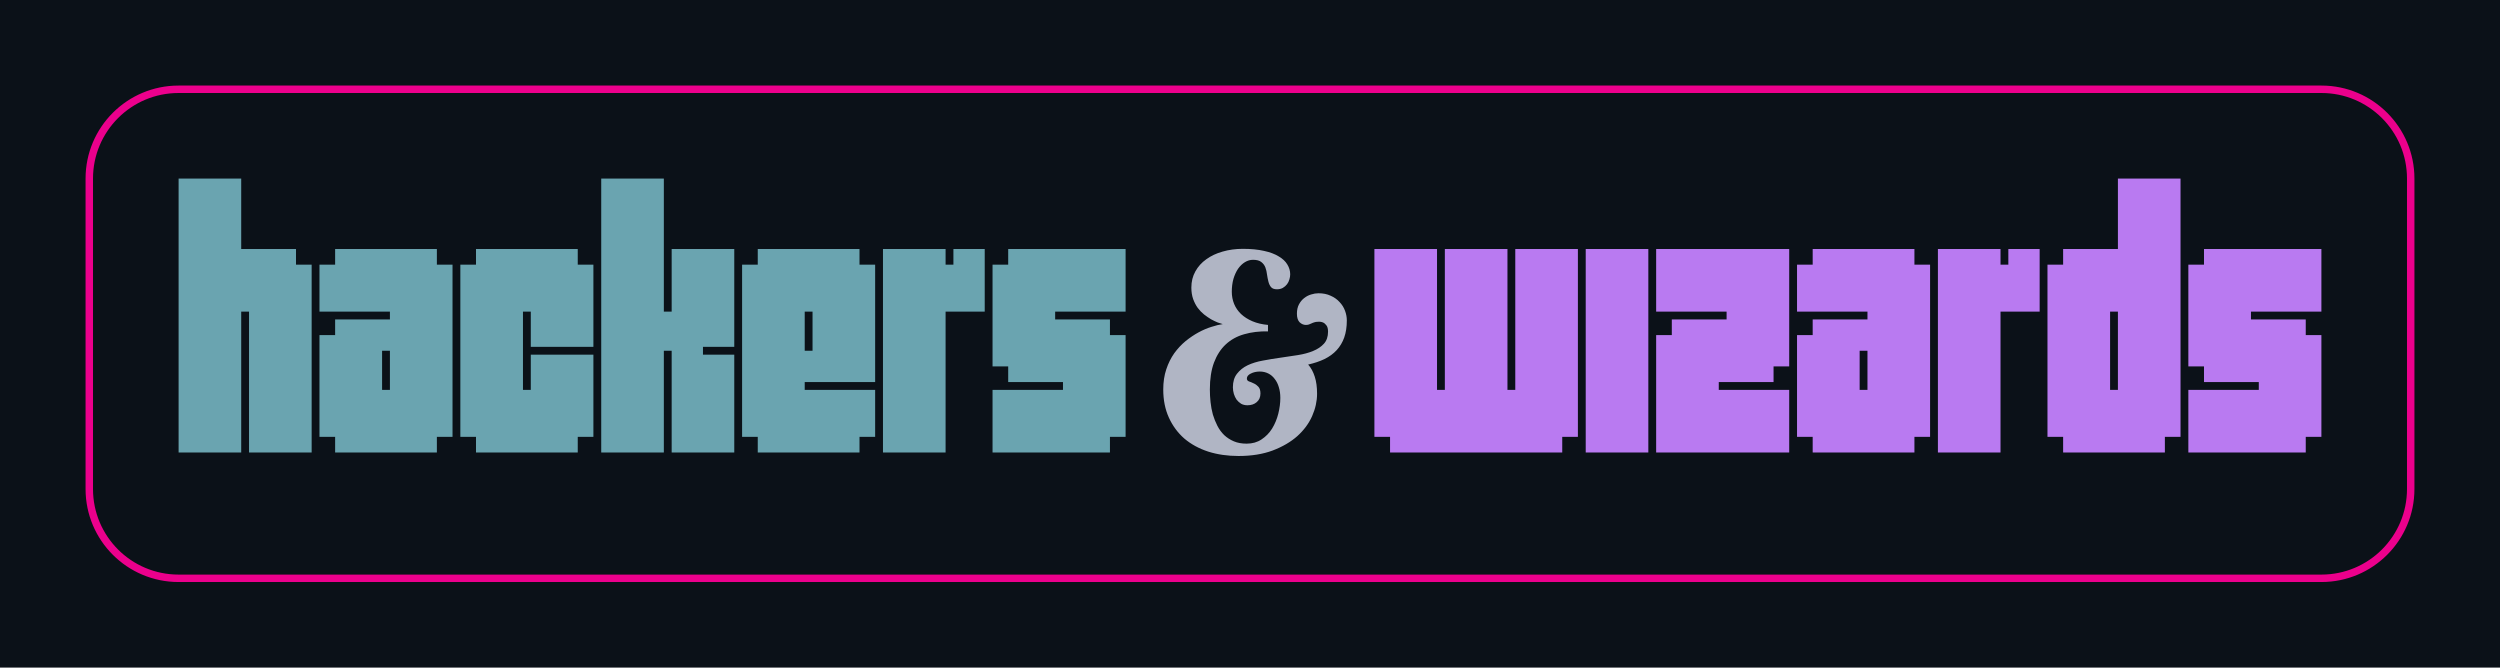
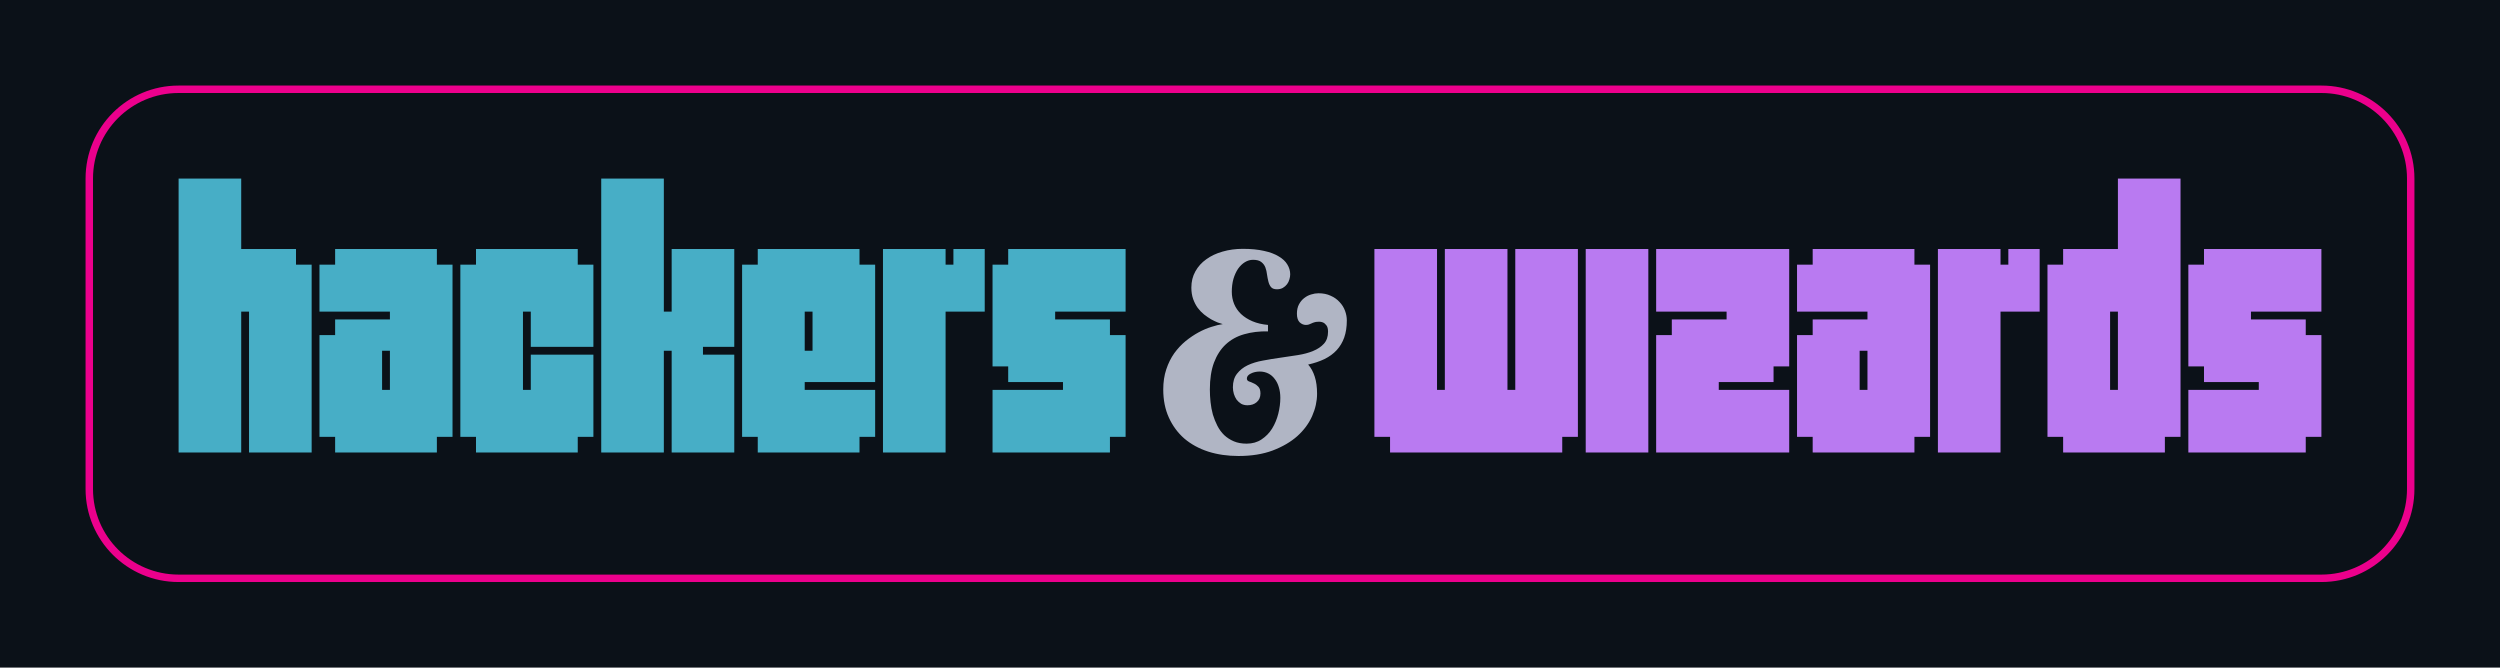
<svg xmlns="http://www.w3.org/2000/svg" width="84mm" height="22.431mm" viewBox="-3 -3 84 22.431">
  <rect x="-3" y="-3" width="84" height="22.431" fill="#0B1118" />
  <svg x="3" y="3" width="72" height="10.431" viewBox="96 96 6571 952" overflow="visible">
-     <g fill="#6AA4B0">
+     <g fill="#47AEC6">
      <path d="M288 312H456V360H504V936H312V504H288V936H96V96H288V312Z" />
      <path fill-rule="evenodd" d="M888 360H936V888H888V936H576V888H528V576H576V528H744V504H528V360H576V312H888V360ZM720 744H744V624H720V744Z" />
      <path d="M1320 360H1368V612H1176V504H1152V744H1176V636H1368V888H1320V936H1008V888H960V360H1008V312H1320V360Z" />
      <path d="M1584 504H1608V312H1800V612H1704V636H1800V936H1608V624H1584V936H1392V96H1584V504Z" />
      <path fill-rule="evenodd" d="M2184 360H2232V720H2016V744H2232V888H2184V936H1872V888H1824V360H1872V312H2184V360ZM2016 624H2040V504H2016V624Z" />
      <path d="M2448 360H2472V312H2568V504H2448V936H2256V312H2448V360Z" />
      <path d="M3000 504H2784V528H2952V576H3000V888H2952V936H2592V744H2808V720H2640V672H2592V360H2640V312H3000V504Z" />
    </g>
    <g transform="translate(2803 -672)">
      <g fill="#B0B5C4" transform="translate(-29 0)">
        <path d="M662.667 1236.57C636.041 1236.01 611.657 1238.96 589.516 1245.4C567.654 1251.57 548.876 1261.94 533.181 1276.51C517.766 1290.81 505.714 1309.44 497.025 1332.43C488.617 1355.13 484.413 1382.6 484.413 1414.83C484.413 1427.44 485.114 1440.33 486.515 1453.51C487.917 1466.68 490.299 1479.43 493.662 1491.76C497.306 1503.81 501.93 1515.31 507.536 1526.24C513.141 1537.17 520.148 1546.7 528.556 1554.82C536.964 1562.67 546.774 1568.98 557.985 1573.74C569.196 1578.51 582.229 1580.89 597.083 1580.89C614.74 1580.89 630.015 1576.55 642.908 1567.86C656.081 1559.17 666.871 1548.1 675.279 1534.64C683.688 1520.91 689.994 1505.78 694.198 1489.24C698.402 1472.42 700.504 1456.17 700.504 1440.47C700.504 1428.42 698.962 1417.49 695.879 1407.68C693.077 1397.87 688.873 1389.46 683.267 1382.46C677.942 1375.17 671.355 1369.56 663.508 1365.64C655.66 1361.72 646.972 1359.75 637.442 1359.75C627.072 1359.75 617.823 1361.86 609.695 1366.06C601.848 1369.98 597.924 1375.03 597.924 1381.19C597.924 1385.4 600.026 1388.34 604.23 1390.02C608.714 1391.42 613.479 1393.39 618.524 1395.91C623.849 1398.15 628.614 1401.51 632.818 1406C637.302 1410.48 639.544 1417.49 639.544 1427.02C639.544 1438.23 635.761 1447.06 628.193 1453.51C620.906 1459.95 611.377 1463.17 599.605 1463.17C592.318 1463.17 585.872 1461.63 580.267 1458.55C574.941 1455.19 570.317 1450.98 566.393 1445.94C562.75 1440.61 559.947 1434.73 557.985 1428.28C556.023 1421.55 555.042 1414.83 555.042 1408.1C555.042 1391 559.246 1377.13 567.654 1366.48C576.062 1355.55 586.993 1346.86 600.446 1340.42C614.18 1333.97 629.735 1329.2 647.112 1326.12C664.769 1322.76 682.707 1319.81 700.924 1317.29C719.142 1314.77 736.939 1312.11 754.316 1309.3C771.974 1306.5 787.529 1302.3 800.982 1296.69C814.715 1291.09 825.786 1283.66 834.194 1274.41C842.603 1265.16 846.807 1252.83 846.807 1237.41C846.807 1228.73 845.125 1222.28 841.762 1218.08C838.679 1213.87 835.175 1210.93 831.251 1209.25C826.487 1207.29 821.302 1206.58 815.696 1207.15C811.492 1207.15 807.849 1207.71 804.766 1208.83C801.683 1209.67 798.74 1210.79 795.937 1212.19C793.415 1213.31 790.752 1214.43 787.949 1215.55C785.146 1216.39 782.063 1216.81 778.7 1216.81C771.974 1216.81 765.667 1214.15 759.782 1208.83C754.176 1203.22 751.374 1194.39 751.374 1182.34C751.374 1171.13 753.476 1161.6 757.68 1153.75C761.884 1145.91 767.209 1139.46 773.655 1134.41C780.102 1129.37 787.108 1125.73 794.676 1123.48C802.523 1120.96 810.091 1119.7 817.378 1119.7C831.672 1119.7 844.144 1122.22 854.794 1127.27C865.725 1132.03 874.834 1138.48 882.121 1146.61C889.688 1154.45 895.294 1163.42 898.938 1173.51C902.581 1183.32 904.403 1193.13 904.403 1202.94C904.403 1222.84 901.74 1240.36 896.415 1255.49C891.09 1270.35 883.382 1283.24 873.292 1294.17C863.203 1305.1 850.73 1314.21 835.876 1321.5C821.302 1328.5 804.625 1334.11 785.847 1338.31C794.536 1348.12 801.262 1360.45 806.027 1375.31C810.792 1389.88 813.174 1407.4 813.174 1427.86C813.174 1450.56 808.129 1473.4 798.039 1496.39C787.949 1519.09 772.814 1539.55 752.635 1557.77C732.455 1575.7 707.23 1590.42 676.961 1601.91C646.972 1613.12 612.078 1618.73 572.279 1618.73C538.646 1618.73 507.676 1614.24 479.368 1605.27C451.061 1596.02 426.677 1582.71 406.217 1565.33C386.037 1547.68 370.202 1526.24 358.71 1501.01C347.219 1475.79 341.474 1447.06 341.474 1414.83C341.474 1392.13 344.557 1371.53 350.723 1353.03C356.889 1334.53 365.017 1318.13 375.106 1303.84C385.477 1289.55 397.108 1277.07 410 1266.42C423.173 1255.77 436.486 1246.8 449.939 1239.52C463.393 1232.23 476.565 1226.62 489.458 1222.7C502.351 1218.5 513.842 1215.69 523.932 1214.29C520.008 1213.17 514.823 1211.49 508.376 1209.25C502.21 1206.72 495.484 1203.5 488.197 1199.58C481.19 1195.37 474.043 1190.47 466.756 1184.86C459.469 1178.98 452.882 1172.11 446.997 1164.26C441.391 1156.42 436.767 1147.45 433.123 1137.36C429.479 1126.99 427.658 1115.36 427.658 1102.46C427.658 1083.96 431.722 1067.43 439.85 1052.85C447.978 1038 459.188 1025.53 473.482 1015.44C487.776 1005.07 504.453 997.22 523.511 991.895C542.85 986.29 563.45 983.487 585.312 983.487C610.536 983.487 632.257 985.589 650.475 989.793C668.693 993.717 683.688 999.322 695.459 1006.61C707.511 1013.62 716.339 1021.88 721.945 1031.41C727.831 1040.94 730.773 1051.03 730.773 1061.68C730.773 1066.73 729.933 1071.91 728.251 1077.24C726.85 1082.56 724.467 1087.47 721.104 1091.95C717.741 1096.44 713.396 1100.22 708.071 1103.3C703.026 1106.11 697 1107.51 689.994 1107.51C681.866 1107.51 675.84 1105.27 671.916 1100.78C668.272 1096.3 665.61 1090.69 663.928 1083.96C662.247 1077.24 660.845 1070.09 659.724 1062.52C658.883 1054.68 657.202 1047.39 654.679 1040.66C652.157 1033.94 647.953 1028.33 642.067 1023.85C636.461 1019.36 628.053 1017.12 616.842 1017.12C608.154 1017.12 599.886 1019.5 592.038 1024.27C584.19 1029.03 577.184 1035.76 571.018 1044.45C565.132 1053.13 560.367 1063.5 556.724 1075.56C553.36 1087.61 551.679 1100.78 551.679 1115.08C551.679 1128.25 554.061 1140.72 558.826 1152.49C563.59 1163.98 570.597 1174.21 579.846 1183.18C589.375 1192.15 601.007 1199.58 614.74 1205.46C628.474 1211.35 644.449 1215.13 662.667 1216.81V1236.57Z" />
      </g>
      <g fill="#B97AF1">
        <path d="M1152 1416H1176V984H1368V1416H1392V984H1584V1560H1536V1608H1008V1560H960V984H1152V1416Z" />
        <path d="M1800 1608H1608V984H1800V1608Z" />
        <path d="M2232 1344H2184V1392H2016V1416H2232V1608H1824V1248H1872V1200H2040V1176H1824V984H2232V1344Z" />
        <path fill-rule="evenodd" d="M2616 1032H2664V1560H2616V1608H2304V1560H2256V1248H2304V1200H2472V1176H2256V1032H2304V984H2616V1032ZM2448 1416H2472V1296H2448V1416Z" />
        <path d="M2880 1032H2904V984H3000V1176H2880V1608H2688V984H2880V1032Z" />
        <path fill-rule="evenodd" d="M3432 1560H3384V1608H3072V1560H3024V1032H3072V984H3240V768H3432V1560ZM3216 1416H3240V1176H3216V1416Z" />
        <path d="M3864 1176H3648V1200H3816V1248H3864V1560H3816V1608H3456V1416H3672V1392H3504V1344H3456V1032H3504V984H3864V1176Z" />
      </g>
    </g>
  </svg>
  <g id="CutContour">
    <rect x="0" y="0" width="78" height="16.431" rx="3" fill="none" stroke="#EC008C" stroke-width="0.25" />
  </g>
</svg>
